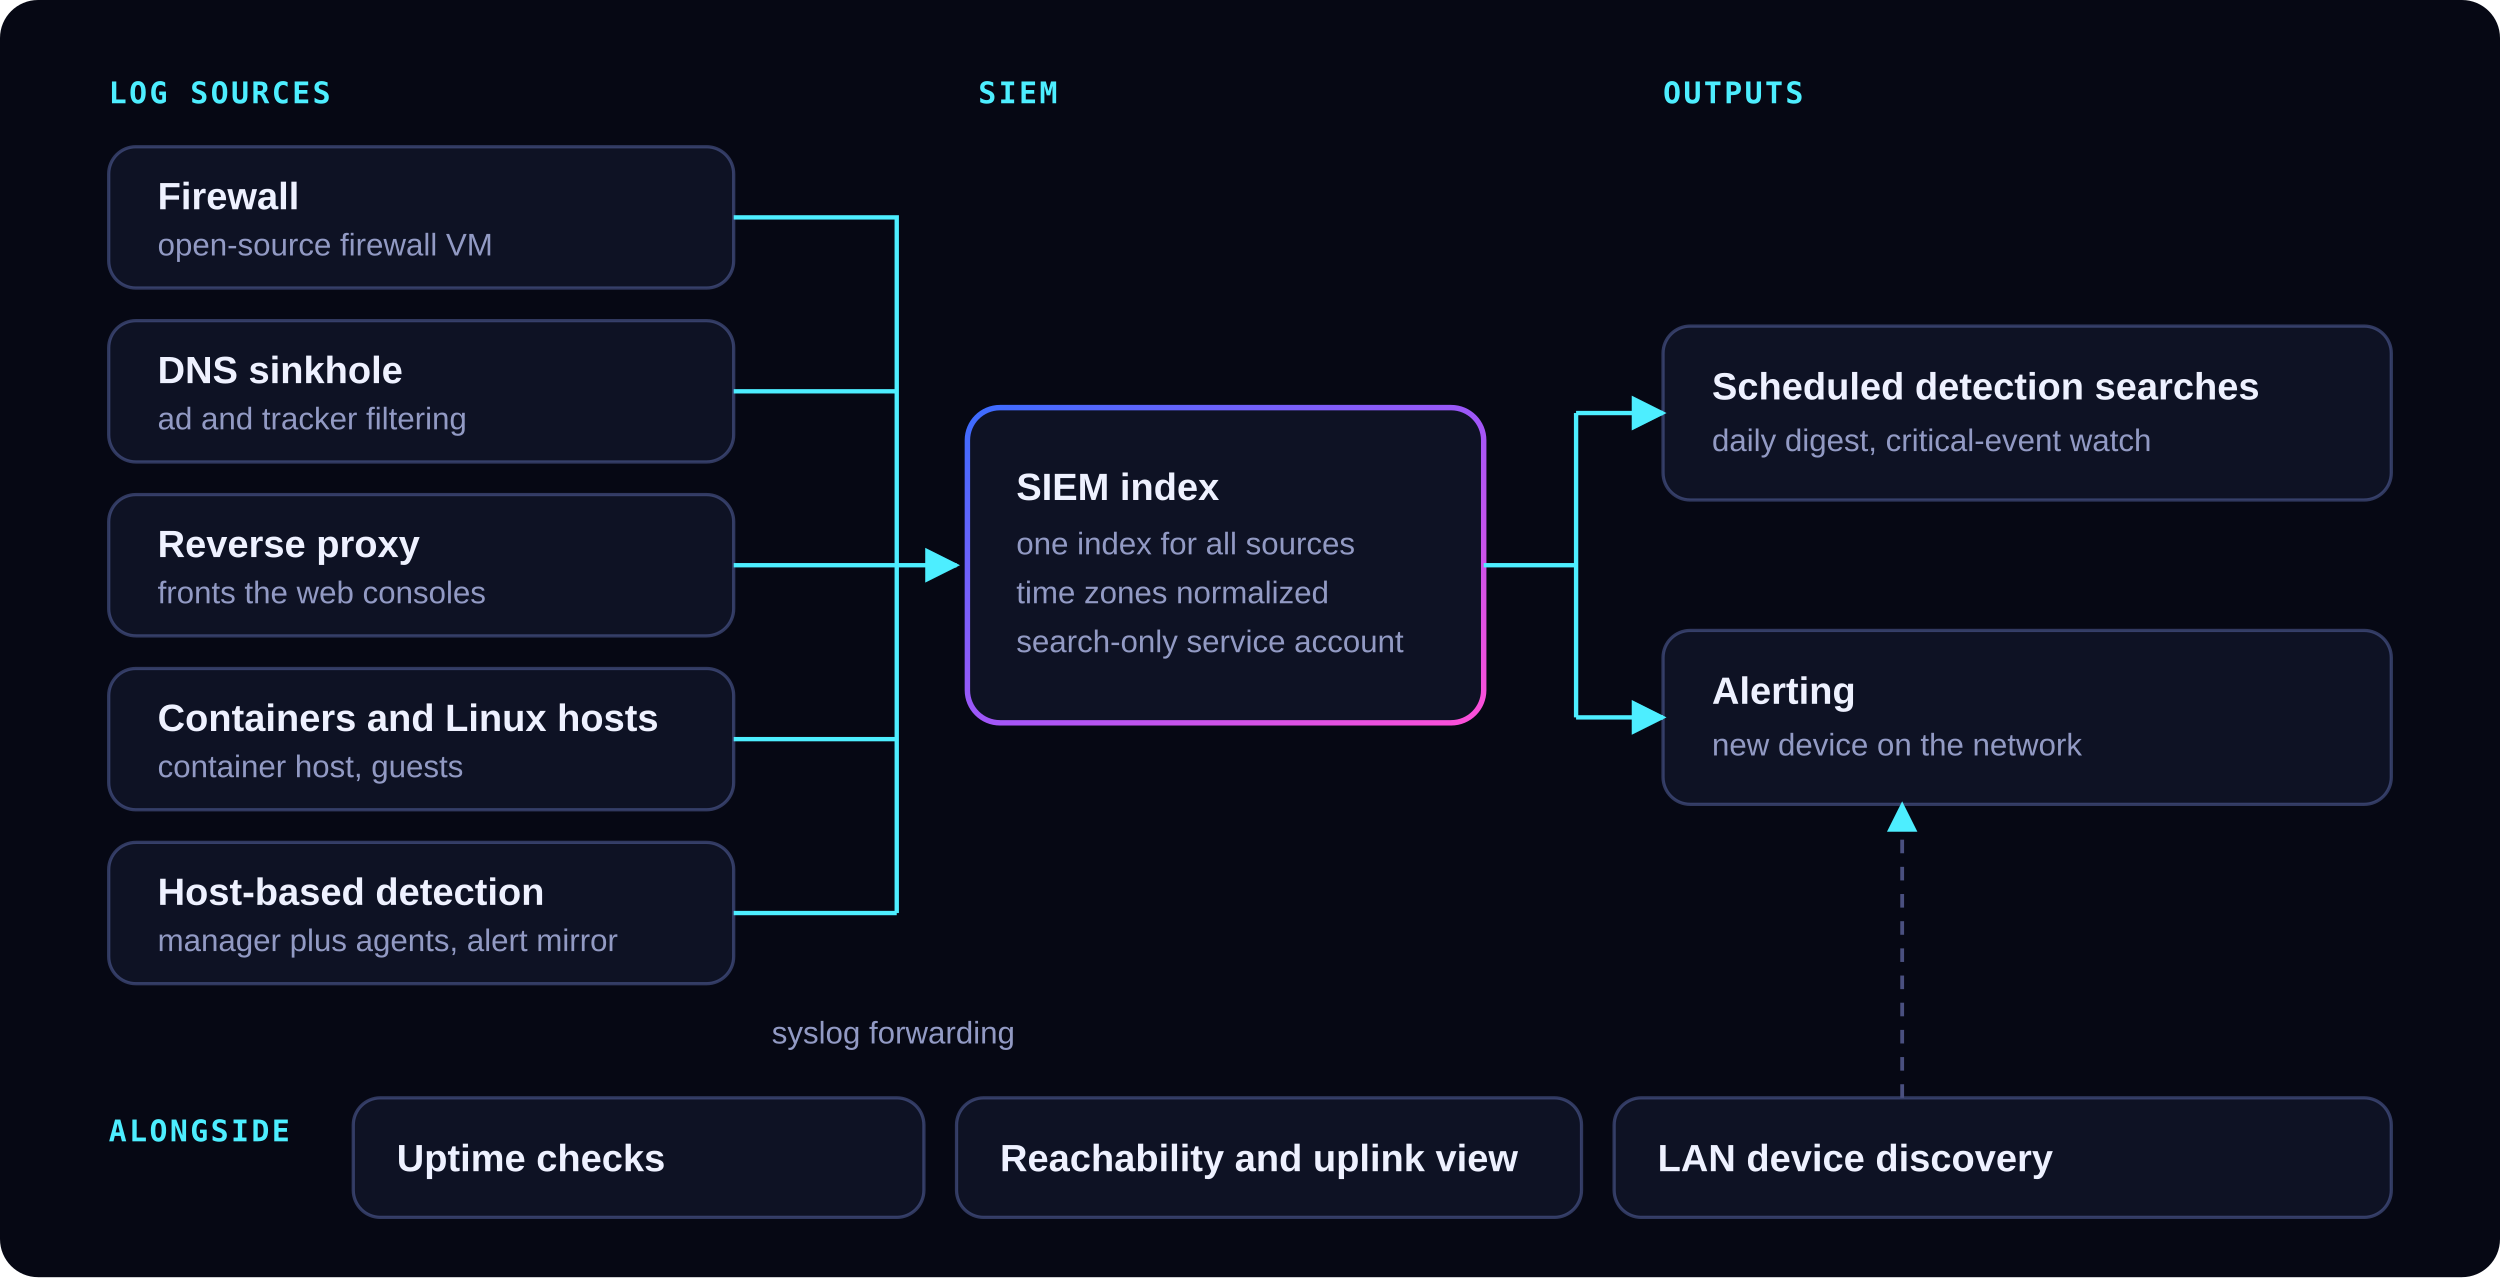
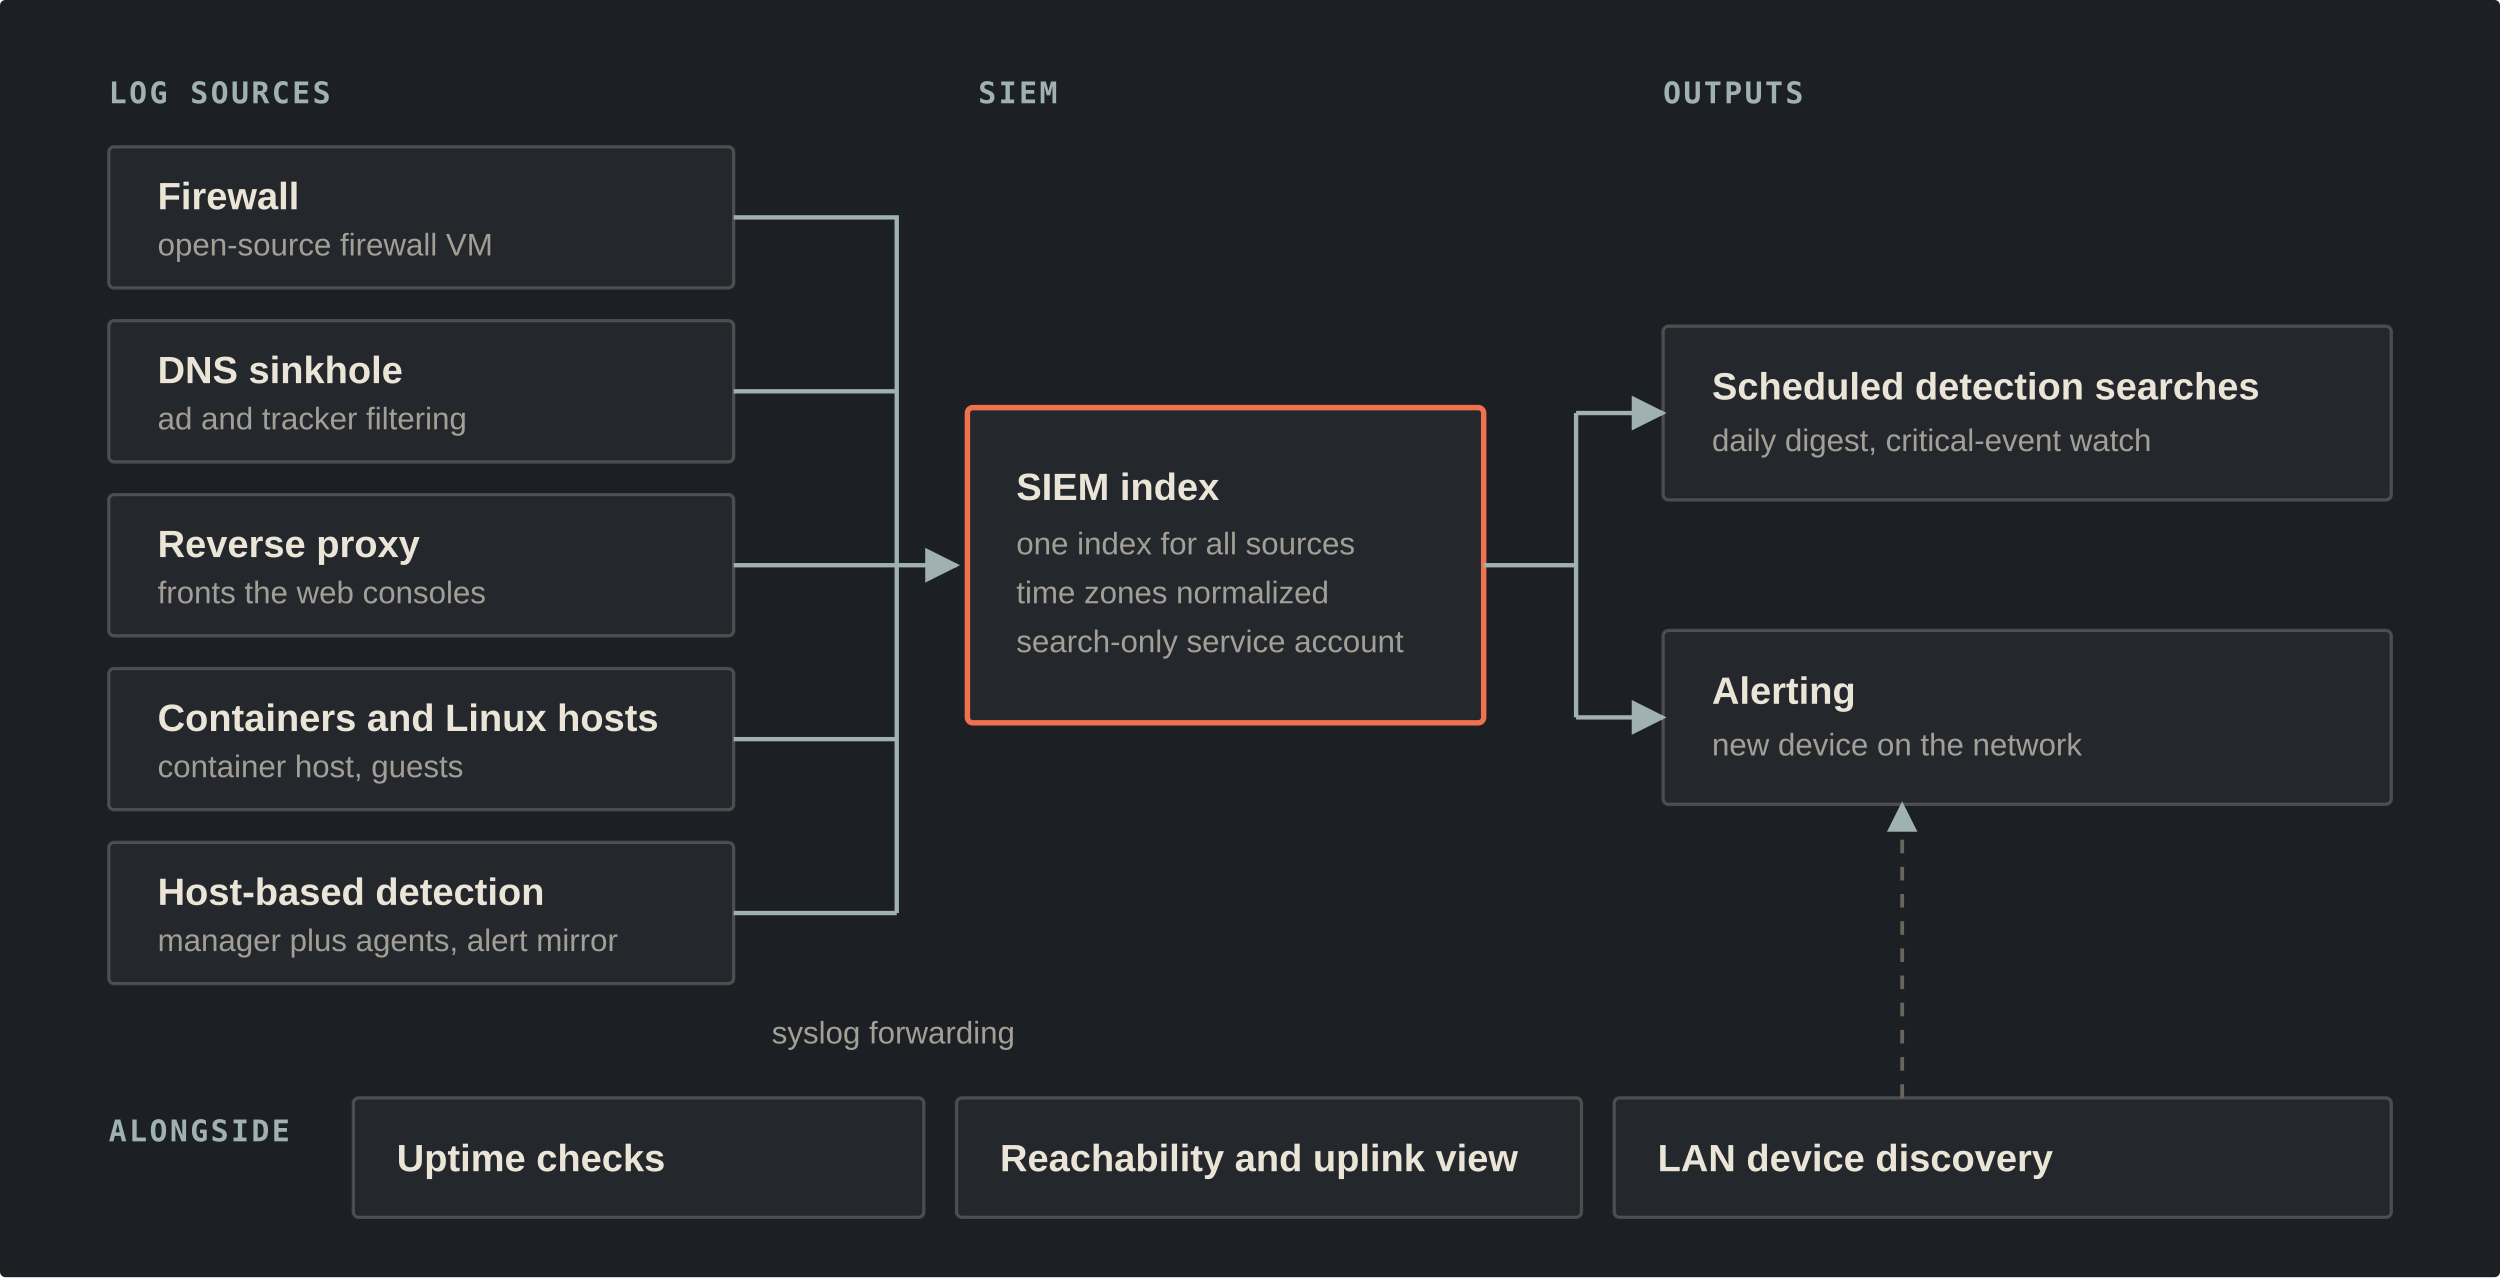
<svg xmlns="http://www.w3.org/2000/svg" viewBox="0 0 920 470" role="img" aria-labelledby="t d">
  <defs>
-     <linearGradient id="g" x1="0" y1="0" x2="1" y2="1">
-       <stop offset="0" stop-color="#3b6cff" />
-       <stop offset=".55" stop-color="#a855f7" />
-       <stop offset="1" stop-color="#ff4fd8" />
-     </linearGradient>
    <marker id="a" viewBox="0 0 10 10" refX="9" refY="5" markerWidth="8" markerHeight="8" orient="auto">
-       <path d="M0 0L10 5L0 10z" fill="#4deeff" />
+       <path d="M0 0L10 5L0 10z" fill="#9fb1b0" />
    </marker>
    <style>
-       .bg{fill:#060814}
-       .box{fill:#0e1224;stroke:rgba(140,160,255,.32);stroke-width:1.2}
-       .hot{fill:#0e1224;stroke:url(#g);stroke-width:2}
-       .t{font:600 14px 'Manrope',Arial,sans-serif;fill:#eef1ff}
-       .s{font:500 11.5px 'Manrope',Arial,sans-serif;fill:#929ac4}
-       .h{font:700 11px 'JetBrains Mono',monospace;fill:#4deeff;letter-spacing:.08em}
-       .ln{stroke:#4deeff;stroke-width:1.6;fill:none;marker-end:url(#a)}
-       .pl{stroke:#4deeff;stroke-width:1.6;fill:none}
-       .dl{stroke:#4a5080;stroke-width:1.4;fill:none;stroke-dasharray:5 5;marker-end:url(#a)}
+       .bg{fill:#1c1f23}
+       .box{fill:#24282d;stroke:rgba(235,229,216,.22);stroke-width:1.2}
+       .hot{fill:#24282d;stroke:#f0714f;stroke-width:2}
+       .t{font:600 14px 'Archivo',Arial,sans-serif;fill:#ebe5d8}
+       .s{font:500 11.5px 'Archivo',Arial,sans-serif;fill:#a39f96}
+       .h{font:700 11px 'IBM Plex Mono',monospace;fill:#9fb1b0;letter-spacing:.08em}
+       .ln{stroke:#9fb1b0;stroke-width:1.6;fill:none;marker-end:url(#a)}
+       .pl{stroke:#9fb1b0;stroke-width:1.6;fill:none}
+       .dl{stroke:#6a665e;stroke-width:1.4;fill:none;stroke-dasharray:5 5;marker-end:url(#a)}
    </style>
  </defs>
-   <rect class="bg" width="920" height="470" rx="14" />
+   <rect class="bg" width="920" height="470" rx="2" />
  <text class="h" x="40" y="38">LOG SOURCES</text>
-   <rect class="box" x="40" y="54" width="230" height="52" rx="10" />
+   <rect class="box" x="40" y="54" width="230" height="52" rx="2" />
  <text class="t" x="58" y="77">Firewall</text>
  <text class="s" x="58" y="94">open-source firewall VM</text>
-   <rect class="box" x="40" y="118" width="230" height="52" rx="10" />
+   <rect class="box" x="40" y="118" width="230" height="52" rx="2" />
  <text class="t" x="58" y="141">DNS sinkhole</text>
  <text class="s" x="58" y="158">ad and tracker filtering</text>
-   <rect class="box" x="40" y="182" width="230" height="52" rx="10" />
+   <rect class="box" x="40" y="182" width="230" height="52" rx="2" />
  <text class="t" x="58" y="205">Reverse proxy</text>
  <text class="s" x="58" y="222">fronts the web consoles</text>
-   <rect class="box" x="40" y="246" width="230" height="52" rx="10" />
+   <rect class="box" x="40" y="246" width="230" height="52" rx="2" />
  <text class="t" x="58" y="269">Containers and Linux hosts</text>
  <text class="s" x="58" y="286">container host, guests</text>
-   <rect class="box" x="40" y="310" width="230" height="52" rx="10" />
+   <rect class="box" x="40" y="310" width="230" height="52" rx="2" />
  <text class="t" x="58" y="333">Host-based detection</text>
  <text class="s" x="58" y="350">manager plus agents, alert mirror</text>
  <path class="pl" d="M270 80 H330 V336 M270 144 H330 M270 208 H330 M270 272 H330 M270 336 H330" />
  <path class="ln" d="M330 208 H352" />
  <text class="s" x="284" y="384">syslog forwarding</text>
  <text class="h" x="360" y="38">SIEM</text>
-   <rect class="hot" x="356" y="150" width="190" height="116" rx="12" />
+   <rect class="hot" x="356" y="150" width="190" height="116" rx="2" />
  <text class="t" x="374" y="184">SIEM index</text>
  <text class="s" x="374" y="204">one index for all sources</text>
  <text class="s" x="374" y="222">time zones normalized</text>
  <text class="s" x="374" y="240">search-only service account</text>
  <path class="pl" d="M546 208 H580 V152 M580 208 V264" />
  <text class="h" x="612" y="38">OUTPUTS</text>
-   <rect class="box" x="612" y="120" width="268" height="64" rx="10" />
+   <rect class="box" x="612" y="120" width="268" height="64" rx="2" />
  <text class="t" x="630" y="147">Scheduled detection searches</text>
  <text class="s" x="630" y="166">daily digest, critical-event watch</text>
-   <rect class="box" x="612" y="232" width="268" height="64" rx="10" />
+   <rect class="box" x="612" y="232" width="268" height="64" rx="2" />
  <text class="t" x="630" y="259">Alerting</text>
  <text class="s" x="630" y="278">new device on the network</text>
  <path class="ln" d="M580 152 H612" />
  <path class="ln" d="M580 264 H612" />
  <text class="h" x="40" y="420">ALONGSIDE</text>
-   <rect class="box" x="130" y="404" width="210" height="44" rx="10" />
+   <rect class="box" x="130" y="404" width="210" height="44" rx="2" />
  <text class="t" x="146" y="431">Uptime checks</text>
-   <rect class="box" x="352" y="404" width="230" height="44" rx="10" />
+   <rect class="box" x="352" y="404" width="230" height="44" rx="2" />
  <text class="t" x="368" y="431">Reachability and uplink view</text>
-   <rect class="box" x="594" y="404" width="286" height="44" rx="10" />
+   <rect class="box" x="594" y="404" width="286" height="44" rx="2" />
  <text class="t" x="610" y="431">LAN device discovery</text>
  <path class="dl" d="M700 404 V296" />
</svg>
